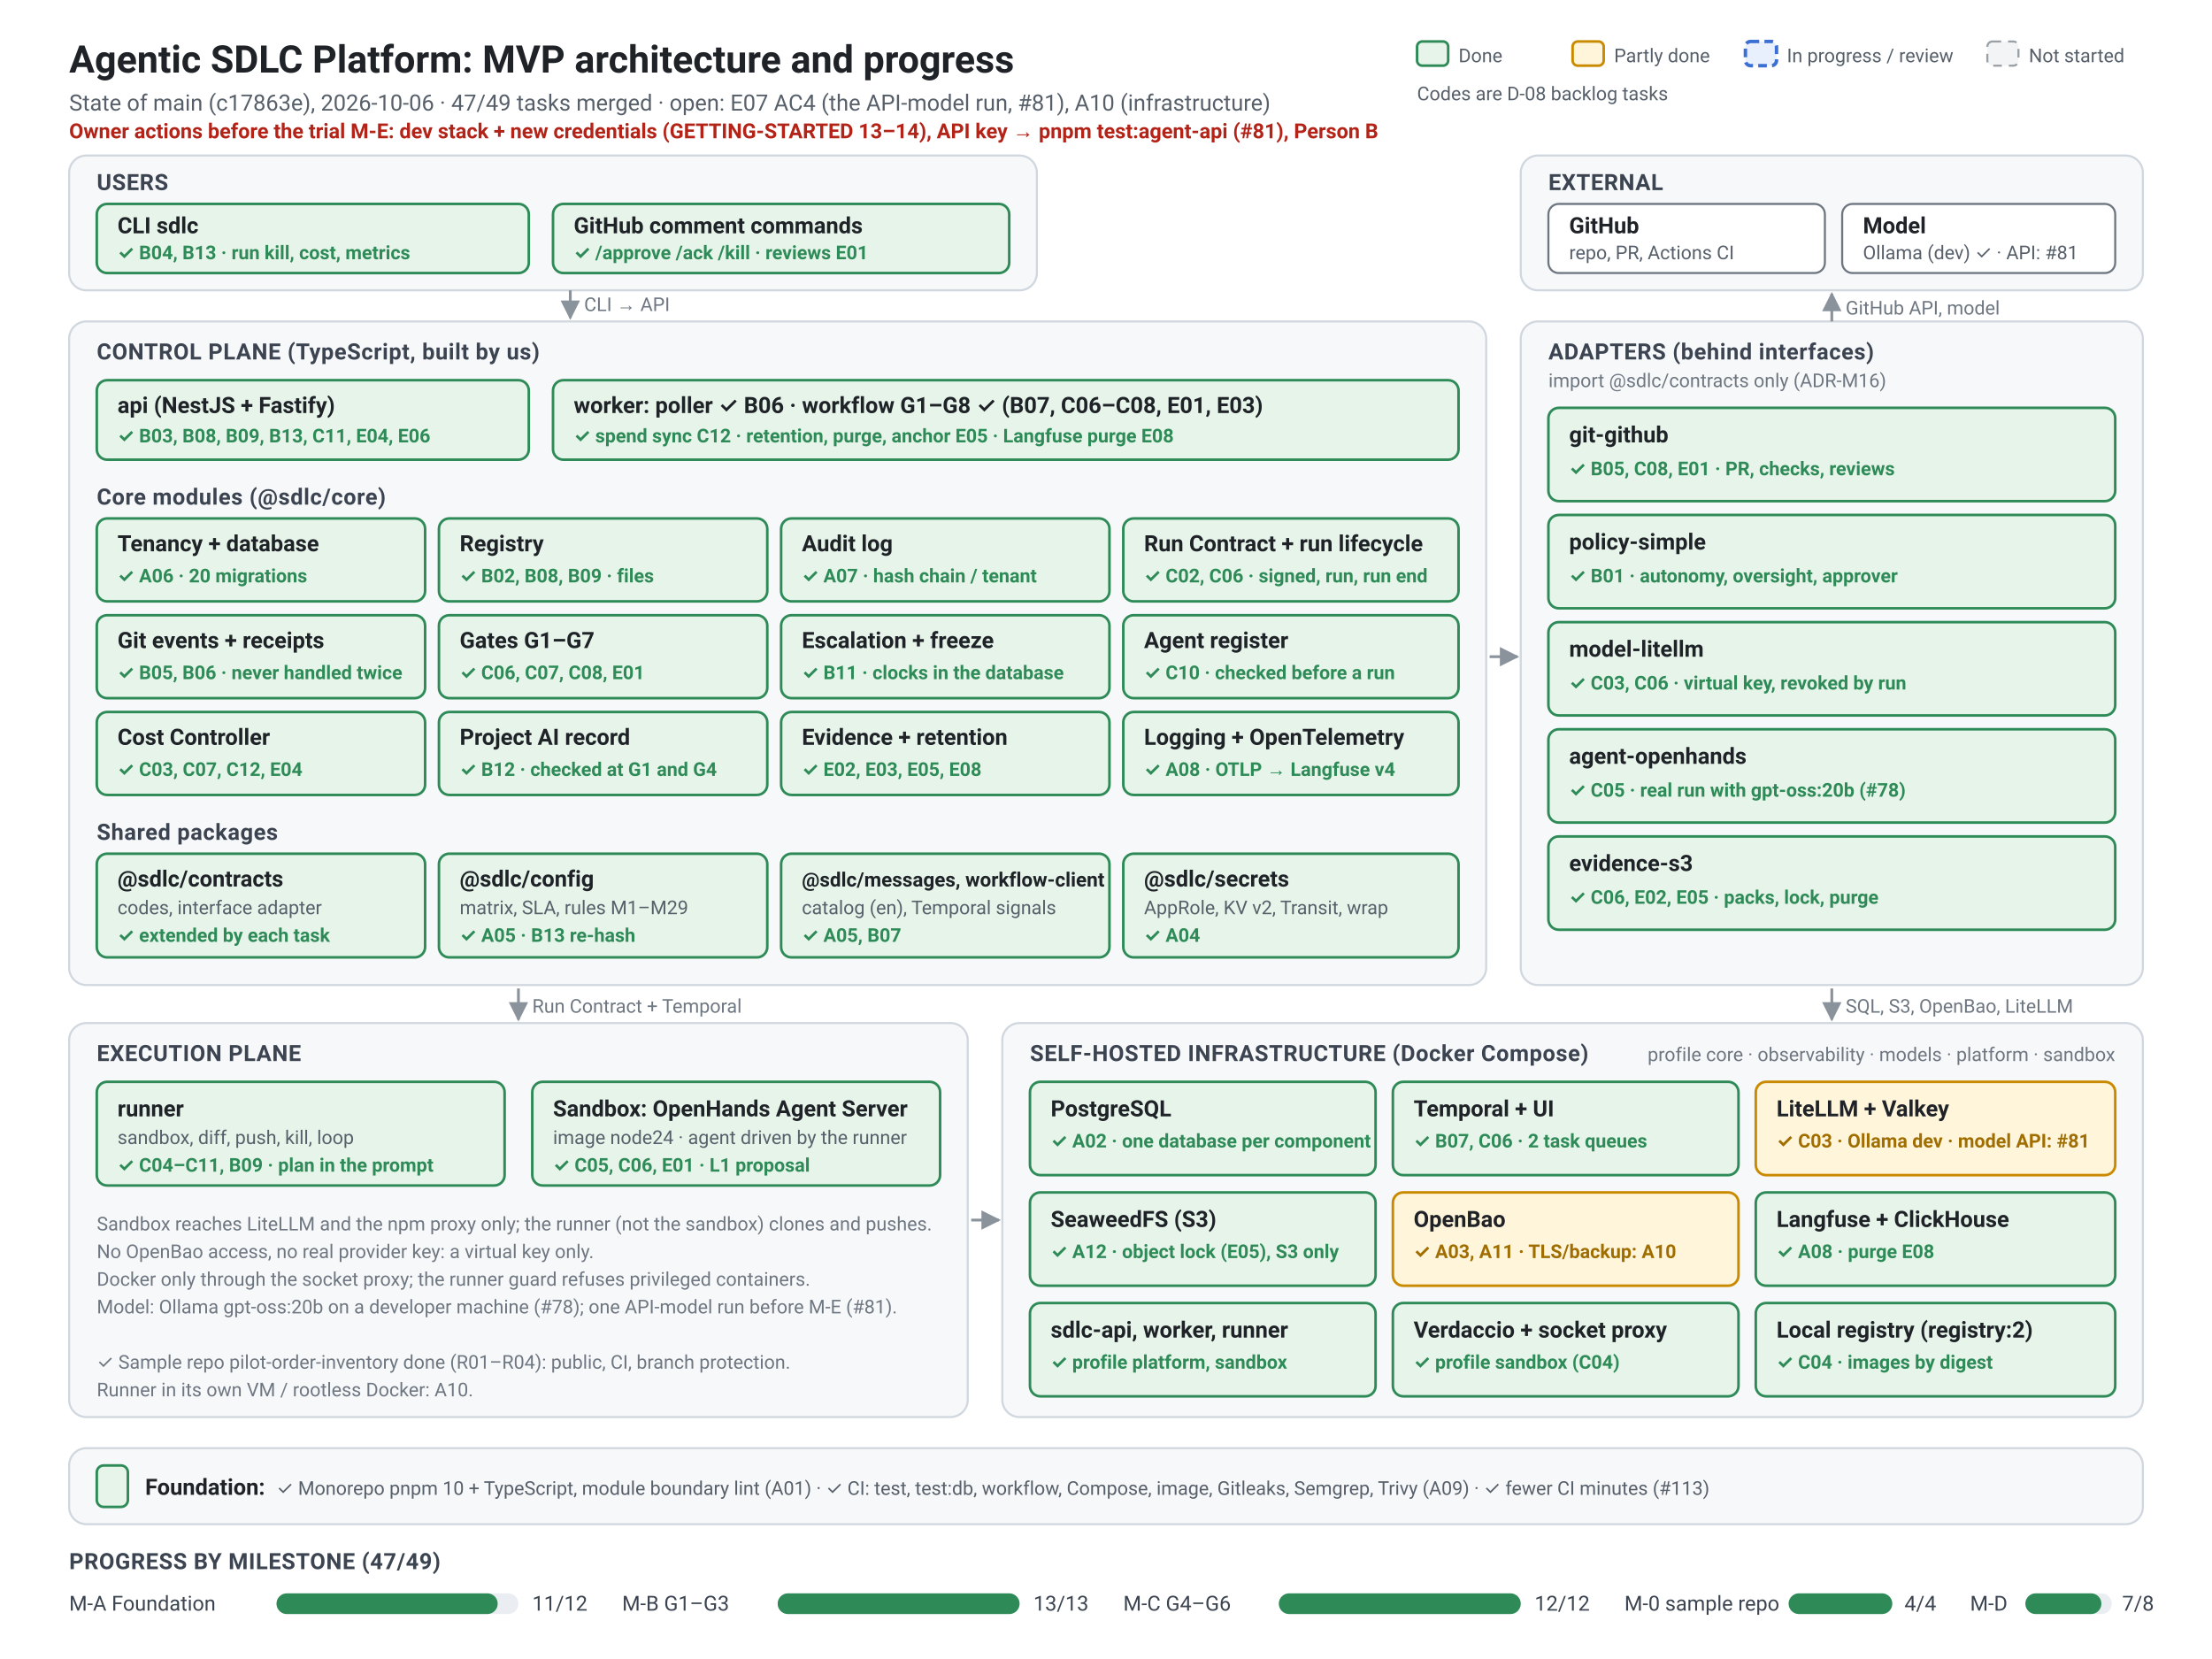
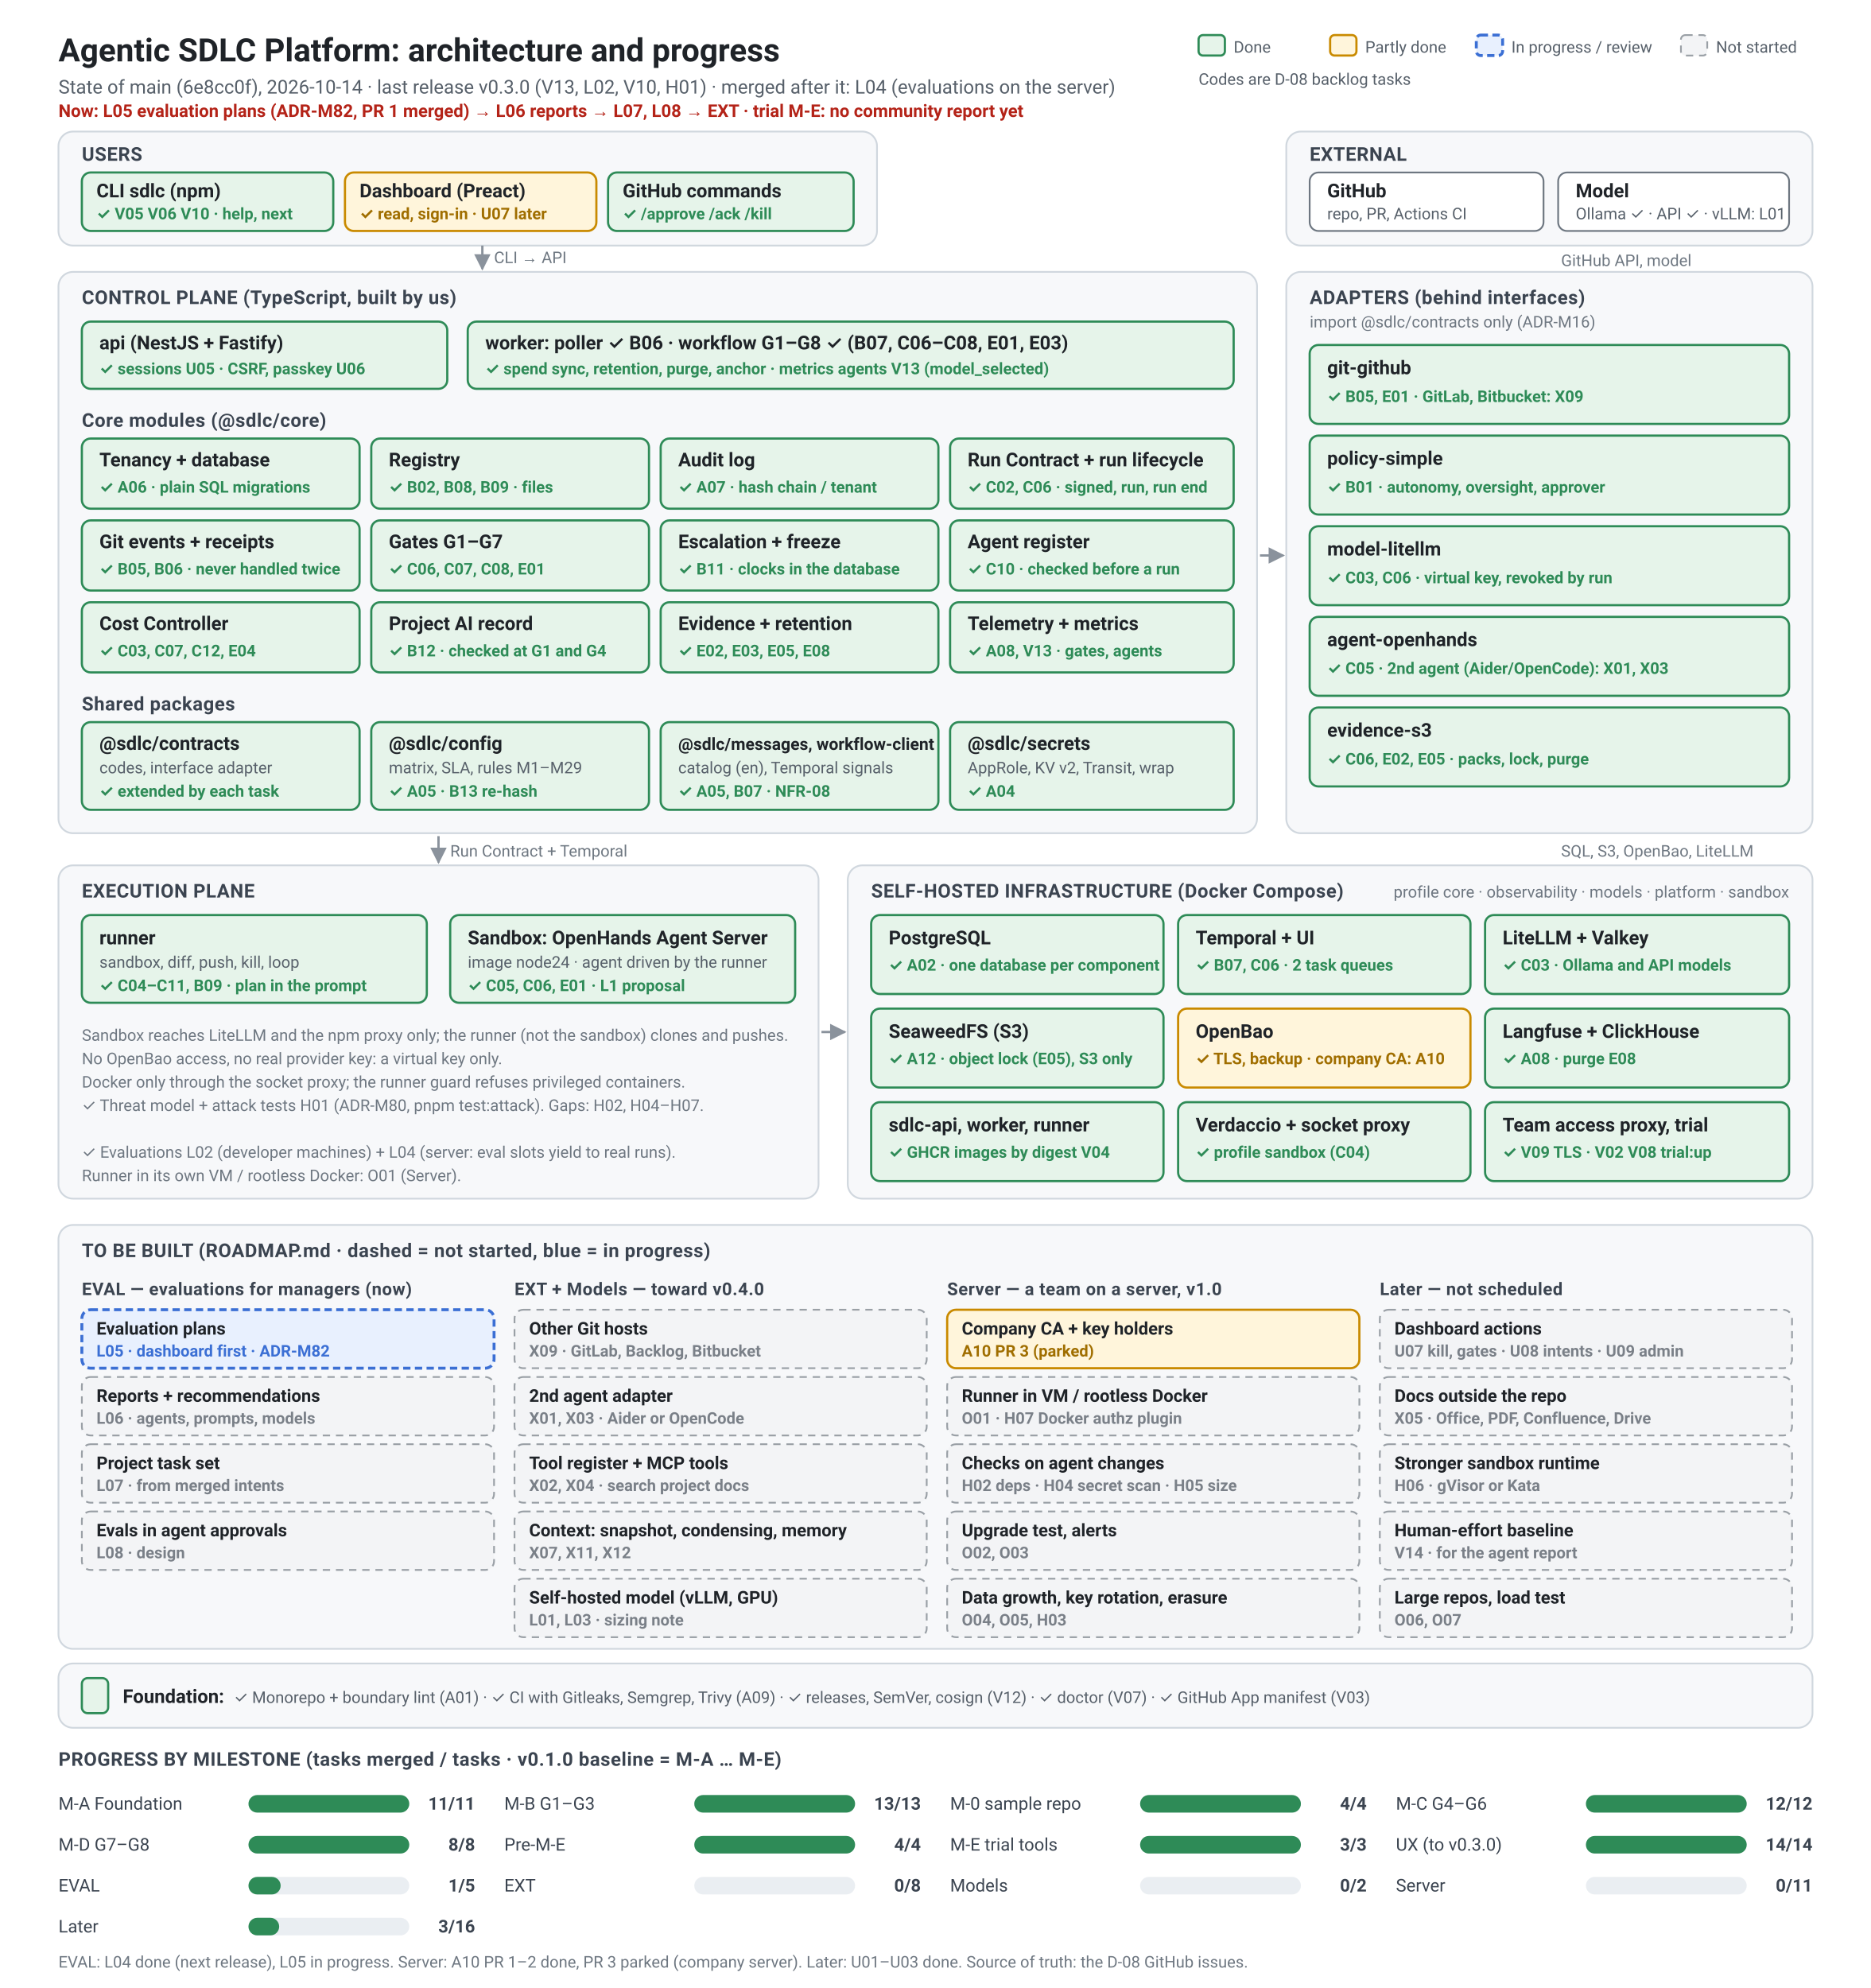
- <svg xmlns="http://www.w3.org/2000/svg" viewBox="0 0 1280 960" width="1280" height="960" font-family="-apple-system, 'Segoe UI', Roboto, 'Helvetica Neue', Arial, sans-serif">
+ <svg xmlns="http://www.w3.org/2000/svg" viewBox="0 0 1280 1360" width="1280" height="1360" font-family="-apple-system, 'Segoe UI', Roboto, 'Helvetica Neue', Arial, sans-serif">
  <defs>
    <marker id="arrow" viewBox="0 0 10 10" refX="9" refY="5" markerWidth="7" markerHeight="7" orient="auto-start-reverse">
      <path d="M0,0 L10,5 L0,10 z" fill="#8A929C" />
    </marker>
    <style>
      .bg { fill: #FFFFFF; }
      .title { font-size: 22px; font-weight: 700; fill: #1F2328; }
      .sub { font-size: 13px; fill: #57606A; }
      .warn { font-size: 12px; font-weight: 600; fill: #B42318; }
      .group { fill: #F7F8FA; stroke: #D0D7DE; stroke-width: 1.2; }
      .glabel { font-size: 13px; font-weight: 700; fill: #3B4450; letter-spacing: 0.3px; }
      .gnote { font-size: 11px; fill: #6E7781; }
      .done { fill: #E6F4EA; stroke: #2E8B57; stroke-width: 1.5; }
      .part { fill: #FFF5DB; stroke: #C98A00; stroke-width: 1.5; }
      .todo { fill: #F3F4F6; stroke: #9AA0A6; stroke-width: 1.2; stroke-dasharray: 5 4; }
      .next { fill: #E8F0FE; stroke: #3B6FD4; stroke-width: 2; stroke-dasharray: 5 3; }
      .ext  { fill: #FFFFFF; stroke: #6E7781; stroke-width: 1.2; }
      .name { font-size: 13px; font-weight: 600; fill: #1F2328; }
      .meta { font-size: 11px; fill: #57606A; }
      .tag-done { font-size: 11px; font-weight: 700; fill: #2E8B57; }
      .tag-part { font-size: 11px; font-weight: 700; fill: #A06E00; }
      .tag-todo { font-size: 11px; font-weight: 700; fill: #7A8088; }
      .tag-next { font-size: 11px; font-weight: 700; fill: #3B6FD4; }
      .flow { stroke: #8A929C; stroke-width: 1.6; fill: none; marker-end: url(#arrow); }
      .flabel { font-size: 11px; fill: #6E7781; }
      .bar-bg { fill: #EAEEF2; }
      .bar { fill: #2E8B57; }
      .ms { font-size: 12px; fill: #3B4450; }
    </style>
  </defs>
-   <rect class="bg" x="0" y="0" width="1280" height="960" />
-   <text class="title" x="40" y="42">Agentic SDLC Platform: MVP architecture and progress</text>
-   <text class="sub" x="40" y="64">State of main (c17863e), 2026-10-06 · 47/49 tasks merged · open: E07 AC4 (the API-model run, #81), A10 (infrastructure)</text>
-   <text class="warn" x="40" y="80">Owner actions before the trial M-E: dev stack + new credentials (GETTING-STARTED 13–14), API key → pnpm test:agent-api (#81), Person B</text>
+   <rect class="bg" x="0" y="0" width="1280" height="1360" />
+   <text class="title" x="40" y="42">Agentic SDLC Platform: architecture and progress</text>
+   <text class="sub" x="40" y="64">State of main (6e8cc0f), 2026-10-14 · last release v0.3.0 (V13, L02, V10, H01) · merged after it: L04 (evaluations on the server)</text>
+   <text class="warn" x="40" y="80">Now: L05 evaluation plans (ADR-M82, PR 1 merged) → L06 reports → L07, L08 → EXT · trial M-E: no community report yet</text>
  <g transform="translate(820,24)">
    <rect class="done" x="0" y="0" width="18" height="14" rx="3" />
    <text class="meta" x="24" y="12">Done</text>
    <rect class="part" x="90" y="0" width="18" height="14" rx="3" />
    <text class="meta" x="114" y="12">Partly done</text>
    <rect class="next" x="190" y="0" width="18" height="14" rx="3" />
    <text class="meta" x="214" y="12">In progress / review</text>
    <rect class="todo" x="330" y="0" width="18" height="14" rx="3" />
    <text class="meta" x="354" y="12">Not started</text>
    <text class="meta" x="0" y="34">Codes are D-08 backlog tasks</text>
  </g>
  <rect class="group" x="40" y="90" width="560" height="78" rx="10" />
  <text class="glabel" x="56" y="110">USERS</text>
-   <rect class="done" x="56" y="118" width="250" height="40" rx="6" />
-   <text class="name" x="68" y="135">CLI sdlc</text>
-   <text class="tag-done" x="68" y="150">✓ B04, B13 · run kill, cost, metrics</text>
-   <rect class="done" x="320" y="118" width="264" height="40" rx="6" />
-   <text class="name" x="332" y="135">GitHub comment commands</text>
-   <text class="tag-done" x="332" y="150">✓ /approve /ack /kill · reviews E01</text>
+   <rect class="done" x="56" y="118" width="172" height="40" rx="6" />
+   <text class="name" x="66" y="135">CLI sdlc (npm)</text>
+   <text class="tag-done" x="66" y="150">✓ V05 V06 V10 · help, next</text>
+   <rect class="part" x="236" y="118" width="172" height="40" rx="6" />
+   <text class="name" x="246" y="135">Dashboard (Preact)</text>
+   <text class="tag-part" x="246" y="150">✓ read, sign-in · U07 later</text>
+   <rect class="done" x="416" y="118" width="168" height="40" rx="6" />
+   <text class="name" x="426" y="135">GitHub commands</text>
+   <text class="tag-done" x="426" y="150">✓ /approve /ack /kill</text>
  <rect class="group" x="880" y="90" width="360" height="78" rx="10" />
  <text class="glabel" x="896" y="110">EXTERNAL</text>
  <rect class="ext" x="896" y="118" width="160" height="40" rx="6" />
  <text class="name" x="908" y="135">GitHub</text>
  <text class="meta" x="908" y="150">repo, PR, Actions CI</text>
  <rect class="ext" x="1066" y="118" width="158" height="40" rx="6" />
  <text class="name" x="1078" y="135">Model</text>
-   <text class="meta" x="1078" y="150">Ollama (dev) ✓ · API: #81</text>
+   <text class="meta" x="1078" y="150">Ollama ✓ · API ✓ · vLLM: L01</text>
  <rect class="group" x="40" y="186" width="820" height="384" rx="10" />
  <text class="glabel" x="56" y="208">CONTROL PLANE (TypeScript, built by us)</text>
  <rect class="done" x="56" y="220" width="250" height="46" rx="6" />
  <text class="name" x="68" y="239">api (NestJS + Fastify)</text>
-   <text class="tag-done" x="68" y="256">✓ B03, B08, B09, B13, C11, E04, E06</text>
+   <text class="tag-done" x="68" y="256">✓ sessions U05 · CSRF, passkey U06</text>
  <rect class="done" x="320" y="220" width="524" height="46" rx="6" />
  <text class="name" x="332" y="239">worker: poller ✓ B06 · workflow G1–G8 ✓ (B07, C06–C08, E01, E03)</text>
-   <text class="tag-done" x="332" y="256">✓ spend sync C12 · retention, purge, anchor E05 · Langfuse purge E08</text>
+   <text class="tag-done" x="332" y="256">✓ spend sync, retention, purge, anchor · metrics agents V13 (model_selected)</text>
  <text class="glabel" x="56" y="292">Core modules (@sdlc/core)</text>
  <rect class="done" x="56" y="300" width="190" height="48" rx="6" />
  <text class="name" x="68" y="319">Tenancy + database</text>
-   <text class="tag-done" x="68" y="337">✓ A06 · 20 migrations</text>
+   <text class="tag-done" x="68" y="337">✓ A06 · plain SQL migrations</text>
  <rect class="done" x="254" y="300" width="190" height="48" rx="6" />
  <text class="name" x="266" y="319">Registry</text>
  <text class="tag-done" x="266" y="337">✓ B02, B08, B09 · files</text>
  <rect class="done" x="452" y="300" width="190" height="48" rx="6" />
  <text class="name" x="464" y="319">Audit log</text>
  <text class="tag-done" x="464" y="337">✓ A07 · hash chain / tenant</text>
  <rect class="done" x="650" y="300" width="194" height="48" rx="6" />
  <text class="name" x="662" y="319">Run Contract + run lifecycle</text>
  <text class="tag-done" x="662" y="337">✓ C02, C06 · signed, run, run end</text>
  <rect class="done" x="56" y="356" width="190" height="48" rx="6" />
  <text class="name" x="68" y="375">Git events + receipts</text>
  <text class="tag-done" x="68" y="393">✓ B05, B06 · never handled twice</text>
  <rect class="done" x="254" y="356" width="190" height="48" rx="6" />
  <text class="name" x="266" y="375">Gates G1–G7</text>
  <text class="tag-done" x="266" y="393">✓ C06, C07, C08, E01</text>
  <rect class="done" x="452" y="356" width="190" height="48" rx="6" />
  <text class="name" x="464" y="375">Escalation + freeze</text>
  <text class="tag-done" x="464" y="393">✓ B11 · clocks in the database</text>
  <rect class="done" x="650" y="356" width="194" height="48" rx="6" />
  <text class="name" x="662" y="375">Agent register</text>
  <text class="tag-done" x="662" y="393">✓ C10 · checked before a run</text>
  <rect class="done" x="56" y="412" width="190" height="48" rx="6" />
  <text class="name" x="68" y="431">Cost Controller</text>
  <text class="tag-done" x="68" y="449">✓ C03, C07, C12, E04</text>
  <rect class="done" x="254" y="412" width="190" height="48" rx="6" />
  <text class="name" x="266" y="431">Project AI record</text>
  <text class="tag-done" x="266" y="449">✓ B12 · checked at G1 and G4</text>
  <rect class="done" x="452" y="412" width="190" height="48" rx="6" />
  <text class="name" x="464" y="431">Evidence + retention</text>
  <text class="tag-done" x="464" y="449">✓ E02, E03, E05, E08</text>
  <rect class="done" x="650" y="412" width="194" height="48" rx="6" />
-   <text class="name" x="662" y="431">Logging + OpenTelemetry</text>
-   <text class="tag-done" x="662" y="449">✓ A08 · OTLP → Langfuse v4</text>
+   <text class="name" x="662" y="431">Telemetry + metrics</text>
+   <text class="tag-done" x="662" y="449">✓ A08, V13 · gates, agents</text>
  <text class="glabel" x="56" y="486">Shared packages</text>
  <rect class="done" x="56" y="494" width="190" height="60" rx="6" />
  <text class="name" x="68" y="513">@sdlc/contracts</text>
  <text class="meta" x="68" y="529">codes, interface adapter</text>
  <text class="tag-done" x="68" y="545">✓ extended by each task</text>
  <rect class="done" x="254" y="494" width="190" height="60" rx="6" />
  <text class="name" x="266" y="513">@sdlc/config</text>
  <text class="meta" x="266" y="529">matrix, SLA, rules M1–M29</text>
  <text class="tag-done" x="266" y="545">✓ A05 · B13 re-hash</text>
  <rect class="done" x="452" y="494" width="190" height="60" rx="6" />
  <text class="name" x="464" y="513" style="font-size:11.5px">@sdlc/messages, workflow-client</text>
  <text class="meta" x="464" y="529">catalog (en), Temporal signals</text>
-   <text class="tag-done" x="464" y="545">✓ A05, B07</text>
+   <text class="tag-done" x="464" y="545">✓ A05, B07 · NFR-08</text>
  <rect class="done" x="650" y="494" width="194" height="60" rx="6" />
  <text class="name" x="662" y="513">@sdlc/secrets</text>
  <text class="meta" x="662" y="529">AppRole, KV v2, Transit, wrap</text>
  <text class="tag-done" x="662" y="545">✓ A04</text>
  <rect class="group" x="880" y="186" width="360" height="384" rx="10" />
  <text class="glabel" x="896" y="208">ADAPTERS (behind interfaces)</text>
  <text class="gnote" x="896" y="224">import @sdlc/contracts only (ADR-M16)</text>
  <rect class="done" x="896" y="236" width="328" height="54" rx="6" />
  <text class="name" x="908" y="256">git-github</text>
-   <text class="tag-done" x="908" y="275">✓ B05, C08, E01 · PR, checks, reviews</text>
+   <text class="tag-done" x="908" y="275">✓ B05, E01 · GitLab, Bitbucket: X09</text>
  <rect class="done" x="896" y="298" width="328" height="54" rx="6" />
  <text class="name" x="908" y="318">policy-simple</text>
  <text class="tag-done" x="908" y="337">✓ B01 · autonomy, oversight, approver</text>
  <rect class="done" x="896" y="360" width="328" height="54" rx="6" />
  <text class="name" x="908" y="380">model-litellm</text>
  <text class="tag-done" x="908" y="399">✓ C03, C06 · virtual key, revoked by run</text>
  <rect class="done" x="896" y="422" width="328" height="54" rx="6" />
  <text class="name" x="908" y="442">agent-openhands</text>
-   <text class="tag-done" x="908" y="461">✓ C05 · real run with gpt-oss:20b (#78)</text>
+   <text class="tag-done" x="908" y="461">✓ C05 · 2nd agent (Aider/OpenCode): X01, X03</text>
  <rect class="done" x="896" y="484" width="328" height="54" rx="6" />
  <text class="name" x="908" y="504">evidence-s3</text>
  <text class="tag-done" x="908" y="523">✓ C06, E02, E05 · packs, lock, purge</text>
  <rect class="group" x="40" y="592" width="520" height="228" rx="10" />
  <text class="glabel" x="56" y="614">EXECUTION PLANE</text>
  <rect class="done" x="56" y="626" width="236" height="60" rx="6" />
  <text class="name" x="68" y="646">runner</text>
  <text class="meta" x="68" y="662">sandbox, diff, push, kill, loop</text>
  <text class="tag-done" x="68" y="678">✓ C04–C11, B09 · plan in the prompt</text>
  <rect class="done" x="308" y="626" width="236" height="60" rx="6" />
  <text class="name" x="320" y="646">Sandbox: OpenHands Agent Server</text>
  <text class="meta" x="320" y="662">image node24 · agent driven by the runner</text>
  <text class="tag-done" x="320" y="678">✓ C05, C06, E01 · L1 proposal</text>
  <text class="gnote" x="56" y="712">Sandbox reaches LiteLLM and the npm proxy only; the runner (not the sandbox) clones and pushes.</text>
  <text class="gnote" x="56" y="728">No OpenBao access, no real provider key: a virtual key only.</text>
  <text class="gnote" x="56" y="744">Docker only through the socket proxy; the runner guard refuses privileged containers.</text>
-   <text class="gnote" x="56" y="760">Model: Ollama gpt-oss:20b on a developer machine (#78); one API-model run before M-E (#81).</text>
-   <text class="gnote" x="56" y="792">✓ Sample repo pilot-order-inventory done (R01–R04): public, CI, branch protection.</text>
-   <text class="gnote" x="56" y="808">Runner in its own VM / rootless Docker: A10.</text>
+   <text class="gnote" x="56" y="760">✓ Threat model + attack tests H01 (ADR-M80, pnpm test:attack). Gaps: H02, H04–H07.</text>
+   <text class="gnote" x="56" y="792">✓ Evaluations L02 (developer machines) + L04 (server: eval slots yield to real runs).</text>
+   <text class="gnote" x="56" y="808">Runner in its own VM / rootless Docker: O01 (Server).</text>
  <rect class="group" x="580" y="592" width="660" height="228" rx="10" />
  <text class="glabel" x="596" y="614">SELF-HOSTED INFRASTRUCTURE (Docker Compose)</text>
  <text class="gnote" x="1224" y="614" text-anchor="end">profile core · observability · models · platform · sandbox</text>
  <rect class="done" x="596" y="626" width="200" height="54" rx="6" />
  <text class="name" x="608" y="646">PostgreSQL</text>
  <text class="tag-done" x="608" y="664">✓ A02 · one database per component</text>
  <rect class="done" x="806" y="626" width="200" height="54" rx="6" />
  <text class="name" x="818" y="646">Temporal + UI</text>
  <text class="tag-done" x="818" y="664">✓ B07, C06 · 2 task queues</text>
-   <rect class="part" x="1016" y="626" width="208" height="54" rx="6" />
+   <rect class="done" x="1016" y="626" width="208" height="54" rx="6" />
  <text class="name" x="1028" y="646">LiteLLM + Valkey</text>
-   <text class="tag-part" x="1028" y="664">✓ C03 · Ollama dev · model API: #81</text>
+   <text class="tag-done" x="1028" y="664">✓ C03 · Ollama and API models</text>
  <rect class="done" x="596" y="690" width="200" height="54" rx="6" />
  <text class="name" x="608" y="710">SeaweedFS (S3)</text>
  <text class="tag-done" x="608" y="728">✓ A12 · object lock (E05), S3 only</text>
  <rect class="part" x="806" y="690" width="200" height="54" rx="6" />
  <text class="name" x="818" y="710">OpenBao</text>
-   <text class="tag-part" x="818" y="728">✓ A03, A11 · TLS/backup: A10</text>
+   <text class="tag-part" x="818" y="728">✓ TLS, backup · company CA: A10</text>
  <rect class="done" x="1016" y="690" width="208" height="54" rx="6" />
  <text class="name" x="1028" y="710">Langfuse + ClickHouse</text>
  <text class="tag-done" x="1028" y="728">✓ A08 · purge E08</text>
  <rect class="done" x="596" y="754" width="200" height="54" rx="6" />
  <text class="name" x="608" y="774">sdlc-api, worker, runner</text>
-   <text class="tag-done" x="608" y="792">✓ profile platform, sandbox</text>
+   <text class="tag-done" x="608" y="792">✓ GHCR images by digest V04</text>
  <rect class="done" x="806" y="754" width="200" height="54" rx="6" />
  <text class="name" x="818" y="774">Verdaccio + socket proxy</text>
  <text class="tag-done" x="818" y="792">✓ profile sandbox (C04)</text>
  <rect class="done" x="1016" y="754" width="208" height="54" rx="6" />
-   <text class="name" x="1028" y="774">Local registry (registry:2)</text>
-   <text class="tag-done" x="1028" y="792">✓ C04 · images by digest</text>
+   <text class="name" x="1028" y="774">Team access proxy, trial</text>
+   <text class="tag-done" x="1028" y="792">✓ V09 TLS · V02 V08 trial:up</text>
  <path class="flow" d="M330,168 L330,184" />
  <text class="flabel" x="338" y="180">CLI → API</text>
  <path class="flow" d="M862,380 L878,380" />
-   <path class="flow" d="M1060,186 L1060,170" />
+   <path class="flow" d="M1360,186 L1360,170" />
  <text class="flabel" x="1068" y="182">GitHub API, model</text>
  <path class="flow" d="M300,572 L300,590" />
  <text class="flabel" x="308" y="586">Run Contract + Temporal</text>
  <path class="flow" d="M562,706 L578,706" />
-   <path class="flow" d="M1060,572 L1060,590" />
+   <path class="flow" d="M1360,572 L1360,590" />
  <text class="flabel" x="1068" y="586">SQL, S3, OpenBao, LiteLLM</text>
-   <rect class="group" x="40" y="838" width="1200" height="44" rx="10" />
-   <rect class="done" x="56" y="848" width="18" height="24" rx="4" />
-   <text class="name" x="84" y="865">Foundation:</text>
-   <text class="meta" x="160" y="865">✓ Monorepo pnpm 10 + TypeScript, module boundary lint (A01) · ✓ CI: test, test:db, workflow, Compose, image, Gitleaks, Semgrep, Trivy (A09) · ✓ fewer CI minutes (#113)</text>
-   <text class="glabel" x="40" y="908">PROGRESS BY MILESTONE (47/49)</text>
-   <g transform="translate(40,918)">
-     <text class="ms" x="0" y="14">M-A Foundation</text>
-     <rect class="bar-bg" x="120" y="4" width="140" height="12" rx="6" />
-     <rect class="bar" x="120" y="4" width="128" height="12" rx="6" />
-     <text class="ms" x="268" y="14">11/12</text>
-     <text class="ms" x="320" y="14">M-B G1–G3</text>
-     <rect class="bar-bg" x="410" y="4" width="140" height="12" rx="6" />
-     <rect class="bar" x="410" y="4" width="140" height="12" rx="6" />
-     <text class="ms" x="558" y="14">13/13</text>
-     <text class="ms" x="610" y="14">M-C G4–G6</text>
-     <rect class="bar-bg" x="700" y="4" width="140" height="12" rx="6" />
-     <rect class="bar" x="700" y="4" width="140" height="12" rx="6" />
-     <text class="ms" x="848" y="14">12/12</text>
-     <text class="ms" x="900" y="14">M-0 sample repo</text>
-     <rect class="bar-bg" x="995" y="4" width="60" height="12" rx="6" />
-     <rect class="bar" x="995" y="4" width="60" height="12" rx="6" />
-     <text class="ms" x="1062" y="14">4/4</text>
-     <text class="ms" x="1100" y="14">M-D</text>
-     <rect class="bar-bg" x="1132" y="4" width="50" height="12" rx="6" />
-     <rect class="bar" x="1132" y="4" width="44" height="12" rx="6" />
-     <text class="ms" x="1188" y="14">7/8</text>
-   </g>
+   <rect class="group" x="40" y="838" width="1200" height="290" rx="10" />
+   <text class="glabel" x="56" y="860">TO BE BUILT (ROADMAP.md · dashed = not started, blue = in progress)</text>
+   <text class="glabel" x="56" y="886" style="font-size:12px">EVAL — evaluations for managers (now)</text>
+   <rect class="next" x="56" y="896" width="282" height="40" rx="6" />
+   <text class="name" x="66" y="913" style="font-size:12px">Evaluation plans</text>
+   <text class="tag-next" x="66" y="928">L05 · dashboard first · ADR-M82</text>
+   <rect class="todo" x="56" y="942" width="282" height="40" rx="6" />
+   <text class="name" x="66" y="959" style="font-size:12px">Reports + recommendations</text>
+   <text class="tag-todo" x="66" y="974">L06 · agents, prompts, models</text>
+   <rect class="todo" x="56" y="988" width="282" height="40" rx="6" />
+   <text class="name" x="66" y="1005" style="font-size:12px">Project task set</text>
+   <text class="tag-todo" x="66" y="1020">L07 · from merged intents</text>
+   <rect class="todo" x="56" y="1034" width="282" height="40" rx="6" />
+   <text class="name" x="66" y="1051" style="font-size:12px">Evals in agent approvals</text>
+   <text class="tag-todo" x="66" y="1066">L08 · design</text>
+   <text class="glabel" x="352" y="886" style="font-size:12px">EXT + Models — toward v0.4.0</text>
+   <rect class="todo" x="352" y="896" width="282" height="40" rx="6" />
+   <text class="name" x="362" y="913" style="font-size:12px">Other Git hosts</text>
+   <text class="tag-todo" x="362" y="928">X09 · GitLab, Backlog, Bitbucket</text>
+   <rect class="todo" x="352" y="942" width="282" height="40" rx="6" />
+   <text class="name" x="362" y="959" style="font-size:12px">2nd agent adapter</text>
+   <text class="tag-todo" x="362" y="974">X01, X03 · Aider or OpenCode</text>
+   <rect class="todo" x="352" y="988" width="282" height="40" rx="6" />
+   <text class="name" x="362" y="1005" style="font-size:12px">Tool register + MCP tools</text>
+   <text class="tag-todo" x="362" y="1020">X02, X04 · search project docs</text>
+   <rect class="todo" x="352" y="1034" width="282" height="40" rx="6" />
+   <text class="name" x="362" y="1051" style="font-size:12px">Context: snapshot, condensing, memory</text>
+   <text class="tag-todo" x="362" y="1066">X07, X11, X12</text>
+   <rect class="todo" x="352" y="1080" width="282" height="40" rx="6" />
+   <text class="name" x="362" y="1097" style="font-size:12px">Self-hosted model (vLLM, GPU)</text>
+   <text class="tag-todo" x="362" y="1112">L01, L03 · sizing note</text>
+   <text class="glabel" x="648" y="886" style="font-size:12px">Server — a team on a server, v1.0</text>
+   <rect class="part" x="648" y="896" width="282" height="40" rx="6" />
+   <text class="name" x="658" y="913" style="font-size:12px">Company CA + key holders</text>
+   <text class="tag-part" x="658" y="928">A10 PR 3 (parked)</text>
+   <rect class="todo" x="648" y="942" width="282" height="40" rx="6" />
+   <text class="name" x="658" y="959" style="font-size:12px">Runner in VM / rootless Docker</text>
+   <text class="tag-todo" x="658" y="974">O01 · H07 Docker authz plugin</text>
+   <rect class="todo" x="648" y="988" width="282" height="40" rx="6" />
+   <text class="name" x="658" y="1005" style="font-size:12px">Checks on agent changes</text>
+   <text class="tag-todo" x="658" y="1020">H02 deps · H04 secret scan · H05 size</text>
+   <rect class="todo" x="648" y="1034" width="282" height="40" rx="6" />
+   <text class="name" x="658" y="1051" style="font-size:12px">Upgrade test, alerts</text>
+   <text class="tag-todo" x="658" y="1066">O02, O03</text>
+   <rect class="todo" x="648" y="1080" width="282" height="40" rx="6" />
+   <text class="name" x="658" y="1097" style="font-size:12px">Data growth, key rotation, erasure</text>
+   <text class="tag-todo" x="658" y="1112">O04, O05, H03</text>
+   <text class="glabel" x="944" y="886" style="font-size:12px">Later — not scheduled</text>
+   <rect class="todo" x="944" y="896" width="282" height="40" rx="6" />
+   <text class="name" x="954" y="913" style="font-size:12px">Dashboard actions</text>
+   <text class="tag-todo" x="954" y="928">U07 kill, gates · U08 intents · U09 admin</text>
+   <rect class="todo" x="944" y="942" width="282" height="40" rx="6" />
+   <text class="name" x="954" y="959" style="font-size:12px">Docs outside the repo</text>
+   <text class="tag-todo" x="954" y="974">X05 · Office, PDF, Confluence, Drive</text>
+   <rect class="todo" x="944" y="988" width="282" height="40" rx="6" />
+   <text class="name" x="954" y="1005" style="font-size:12px">Stronger sandbox runtime</text>
+   <text class="tag-todo" x="954" y="1020">H06 · gVisor or Kata</text>
+   <rect class="todo" x="944" y="1034" width="282" height="40" rx="6" />
+   <text class="name" x="954" y="1051" style="font-size:12px">Human-effort baseline</text>
+   <text class="tag-todo" x="954" y="1066">V14 · for the agent report</text>
+   <rect class="todo" x="944" y="1080" width="282" height="40" rx="6" />
+   <text class="name" x="954" y="1097" style="font-size:12px">Large repos, load test</text>
+   <text class="tag-todo" x="954" y="1112">O06, O07</text>
+   <rect class="group" x="40" y="1138" width="1200" height="44" rx="10" />
+   <rect class="done" x="56" y="1148" width="18" height="24" rx="4" />
+   <text class="name" x="84" y="1165">Foundation:</text>
+   <text class="meta" x="160" y="1165">✓ Monorepo + boundary lint (A01) · ✓ CI with Gitleaks, Semgrep, Trivy (A09) · ✓ releases, SemVer, cosign (V12) · ✓ doctor (V07) · ✓ GitHub App manifest (V03)</text>
+   <text class="glabel" x="40" y="1208">PROGRESS BY MILESTONE (tasks merged / tasks · v0.1.0 baseline = M-A … M-E)</text>
+   <text class="ms" x="40" y="1238">M-A Foundation</text>
+   <rect class="bar-bg" x="170" y="1228" width="110" height="12" rx="6" />
+   <rect class="bar" x="170" y="1228" width="110" height="12" rx="6" />
+   <text class="ms" x="325" y="1238" text-anchor="end" font-weight="700">11/11</text>
+   <text class="ms" x="345" y="1238">M-B G1–G3</text>
+   <rect class="bar-bg" x="475" y="1228" width="110" height="12" rx="6" />
+   <rect class="bar" x="475" y="1228" width="110" height="12" rx="6" />
+   <text class="ms" x="630" y="1238" text-anchor="end" font-weight="700">13/13</text>
+   <text class="ms" x="650" y="1238">M-0 sample repo</text>
+   <rect class="bar-bg" x="780" y="1228" width="110" height="12" rx="6" />
+   <rect class="bar" x="780" y="1228" width="110" height="12" rx="6" />
+   <text class="ms" x="935" y="1238" text-anchor="end" font-weight="700">4/4</text>
+   <text class="ms" x="955" y="1238">M-C G4–G6</text>
+   <rect class="bar-bg" x="1085" y="1228" width="110" height="12" rx="6" />
+   <rect class="bar" x="1085" y="1228" width="110" height="12" rx="6" />
+   <text class="ms" x="1240" y="1238" text-anchor="end" font-weight="700">12/12</text>
+   <text class="ms" x="40" y="1266">M-D G7–G8</text>
+   <rect class="bar-bg" x="170" y="1256" width="110" height="12" rx="6" />
+   <rect class="bar" x="170" y="1256" width="110" height="12" rx="6" />
+   <text class="ms" x="325" y="1266" text-anchor="end" font-weight="700">8/8</text>
+   <text class="ms" x="345" y="1266">Pre-M-E</text>
+   <rect class="bar-bg" x="475" y="1256" width="110" height="12" rx="6" />
+   <rect class="bar" x="475" y="1256" width="110" height="12" rx="6" />
+   <text class="ms" x="630" y="1266" text-anchor="end" font-weight="700">4/4</text>
+   <text class="ms" x="650" y="1266">M-E trial tools</text>
+   <rect class="bar-bg" x="780" y="1256" width="110" height="12" rx="6" />
+   <rect class="bar" x="780" y="1256" width="110" height="12" rx="6" />
+   <text class="ms" x="935" y="1266" text-anchor="end" font-weight="700">3/3</text>
+   <text class="ms" x="955" y="1266">UX (to v0.3.0)</text>
+   <rect class="bar-bg" x="1085" y="1256" width="110" height="12" rx="6" />
+   <rect class="bar" x="1085" y="1256" width="110" height="12" rx="6" />
+   <text class="ms" x="1240" y="1266" text-anchor="end" font-weight="700">14/14</text>
+   <text class="ms" x="40" y="1294">EVAL</text>
+   <rect class="bar-bg" x="170" y="1284" width="110" height="12" rx="6" />
+   <rect class="bar" x="170" y="1284" width="22" height="12" rx="6" />
+   <text class="ms" x="325" y="1294" text-anchor="end" font-weight="700">1/5</text>
+   <text class="ms" x="345" y="1294">EXT</text>
+   <rect class="bar-bg" x="475" y="1284" width="110" height="12" rx="6" />
+   <text class="ms" x="630" y="1294" text-anchor="end" font-weight="700">0/8</text>
+   <text class="ms" x="650" y="1294">Models</text>
+   <rect class="bar-bg" x="780" y="1284" width="110" height="12" rx="6" />
+   <text class="ms" x="935" y="1294" text-anchor="end" font-weight="700">0/2</text>
+   <text class="ms" x="955" y="1294">Server</text>
+   <rect class="bar-bg" x="1085" y="1284" width="110" height="12" rx="6" />
+   <text class="ms" x="1240" y="1294" text-anchor="end" font-weight="700">0/11</text>
+   <text class="ms" x="40" y="1322">Later</text>
+   <rect class="bar-bg" x="170" y="1312" width="110" height="12" rx="6" />
+   <rect class="bar" x="170" y="1312" width="21" height="12" rx="6" />
+   <text class="ms" x="325" y="1322" text-anchor="end" font-weight="700">3/16</text>
+   <text class="gnote" x="40" y="1346">EVAL: L04 done (next release), L05 in progress. Server: A10 PR 1–2 done, PR 3 parked (company server). Later: U01–U03 done. Source of truth: the D-08 GitHub issues.</text>
</svg>
